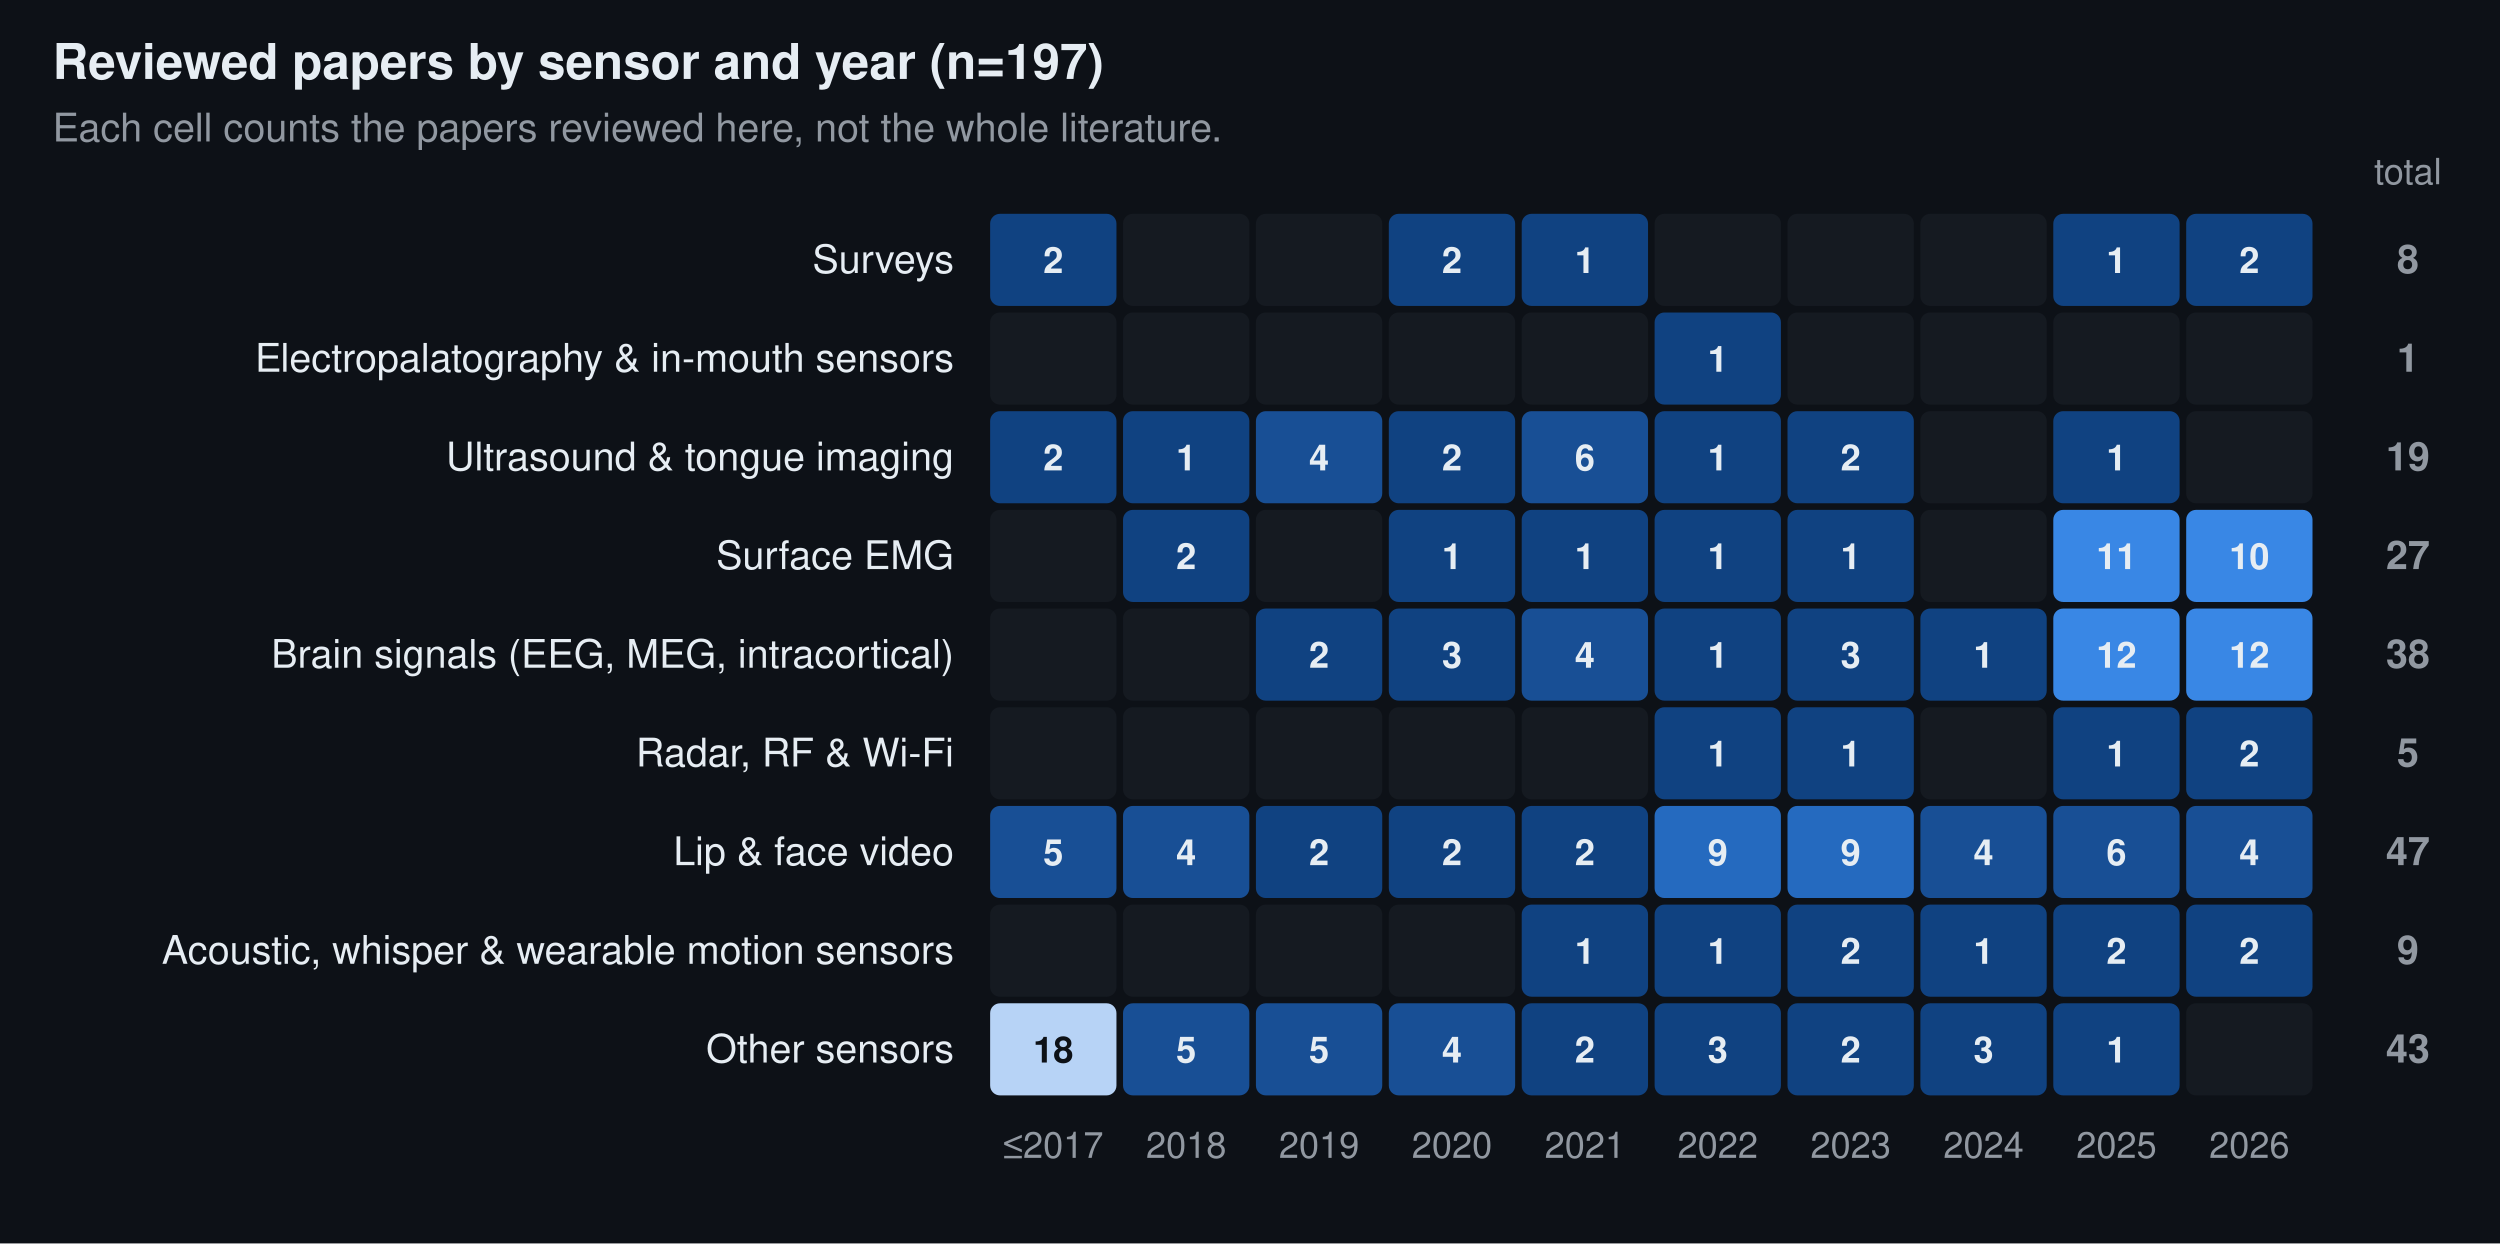
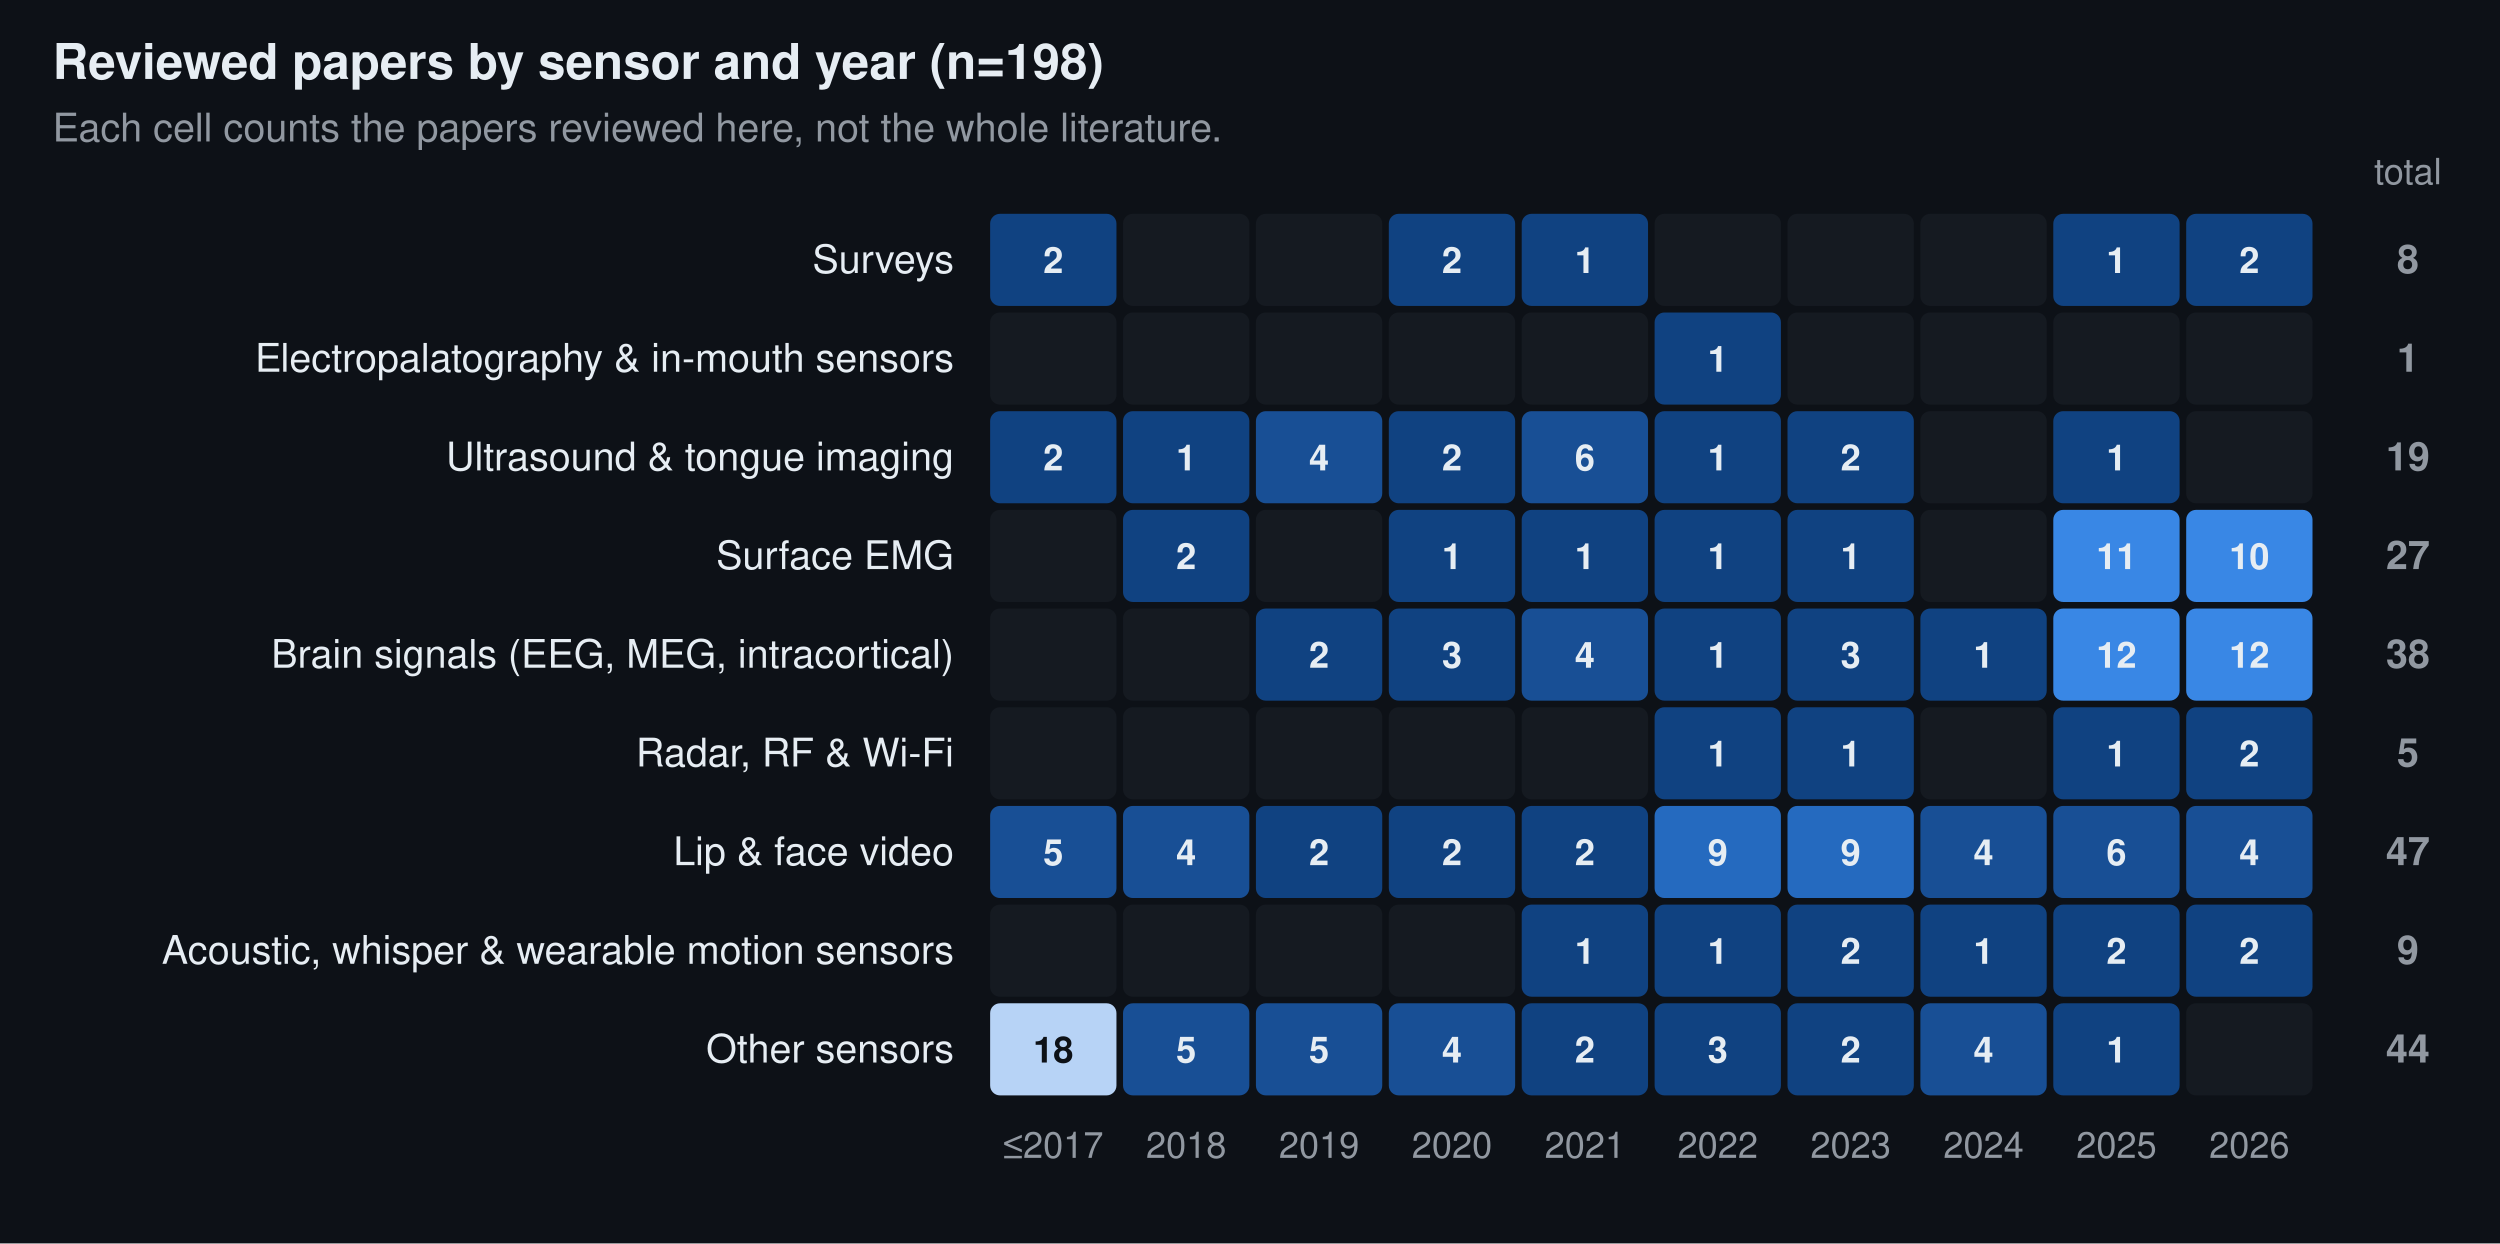
- <svg xmlns="http://www.w3.org/2000/svg" width="760" height="378" viewBox="0 0 760 378" font-family="-apple-system, BlinkMacSystemFont, 'Segoe UI', Helvetica, Arial, sans-serif" role="img" aria-label="Reviewed papers by sensor and year (n=197)">
+ <svg xmlns="http://www.w3.org/2000/svg" width="760" height="378" viewBox="0 0 760 378" font-family="-apple-system, BlinkMacSystemFont, 'Segoe UI', Helvetica, Arial, sans-serif" role="img" aria-label="Reviewed papers by sensor and year (n=198)">
  <rect width="760" height="378" fill="#0d1117" />
-   <text x="16.0" y="24.0" font-size="15" fill="#e6edf3" text-anchor="start" font-weight="600">Reviewed papers by sensor and year (n=197)</text>
+   <text x="16.0" y="24.0" font-size="15" fill="#e6edf3" text-anchor="start" font-weight="600">Reviewed papers by sensor and year (n=198)</text>
  <text x="16.0" y="43.0" font-size="12" fill="#9198a1" text-anchor="start">Each cell counts the papers reviewed here, not the whole literature.</text>
  <text x="320.2" y="352.0" font-size="11" fill="#9198a1" text-anchor="middle">≤2017</text>
  <text x="360.6" y="352.0" font-size="11" fill="#9198a1" text-anchor="middle">2018</text>
  <text x="401.0" y="352.0" font-size="11" fill="#9198a1" text-anchor="middle">2019</text>
  <text x="441.4" y="352.0" font-size="11" fill="#9198a1" text-anchor="middle">2020</text>
  <text x="481.8" y="352.0" font-size="11" fill="#9198a1" text-anchor="middle">2021</text>
  <text x="522.2" y="352.0" font-size="11" fill="#9198a1" text-anchor="middle">2022</text>
  <text x="562.6" y="352.0" font-size="11" fill="#9198a1" text-anchor="middle">2023</text>
  <text x="603.0" y="352.0" font-size="11" fill="#9198a1" text-anchor="middle">2024</text>
  <text x="643.4" y="352.0" font-size="11" fill="#9198a1" text-anchor="middle">2025</text>
  <text x="683.8" y="352.0" font-size="11" fill="#9198a1" text-anchor="middle">2026</text>
  <text x="732.0" y="56.0" font-size="11" fill="#9198a1" text-anchor="middle">total</text>
  <text x="290.0" y="83.0" font-size="12" fill="#e6edf3" text-anchor="end">Surveys</text>
  <rect x="301.0" y="65.0" width="38.4" height="28.0" rx="3" fill="#104281" />
  <text x="320.2" y="83.0" font-size="11" fill="#e6edf3" text-anchor="middle" font-weight="600">2</text>
  <rect x="341.4" y="65.0" width="38.4" height="28.0" rx="3" fill="#151a21" />
  <rect x="381.8" y="65.0" width="38.4" height="28.0" rx="3" fill="#151a21" />
  <rect x="422.2" y="65.0" width="38.4" height="28.0" rx="3" fill="#104281" />
  <text x="441.4" y="83.0" font-size="11" fill="#e6edf3" text-anchor="middle" font-weight="600">2</text>
  <rect x="462.6" y="65.0" width="38.4" height="28.0" rx="3" fill="#104281" />
  <text x="481.8" y="83.0" font-size="11" fill="#e6edf3" text-anchor="middle" font-weight="600">1</text>
  <rect x="503.0" y="65.0" width="38.4" height="28.0" rx="3" fill="#151a21" />
  <rect x="543.4" y="65.0" width="38.4" height="28.0" rx="3" fill="#151a21" />
  <rect x="583.8" y="65.0" width="38.4" height="28.0" rx="3" fill="#151a21" />
  <rect x="624.2" y="65.0" width="38.4" height="28.0" rx="3" fill="#104281" />
  <text x="643.4" y="83.0" font-size="11" fill="#e6edf3" text-anchor="middle" font-weight="600">1</text>
  <rect x="664.6" y="65.0" width="38.4" height="28.0" rx="3" fill="#104281" />
  <text x="683.8" y="83.0" font-size="11" fill="#e6edf3" text-anchor="middle" font-weight="600">2</text>
  <text x="732.0" y="83.0" font-size="12" fill="#9198a1" text-anchor="middle" font-weight="600">8</text>
  <text x="290.0" y="113.0" font-size="12" fill="#e6edf3" text-anchor="end">Electropalatography &amp; in-mouth sensors</text>
  <rect x="301.0" y="95.0" width="38.4" height="28.0" rx="3" fill="#151a21" />
  <rect x="341.4" y="95.0" width="38.4" height="28.0" rx="3" fill="#151a21" />
  <rect x="381.8" y="95.0" width="38.4" height="28.0" rx="3" fill="#151a21" />
  <rect x="422.2" y="95.0" width="38.4" height="28.0" rx="3" fill="#151a21" />
  <rect x="462.6" y="95.0" width="38.4" height="28.0" rx="3" fill="#151a21" />
  <rect x="503.0" y="95.0" width="38.4" height="28.0" rx="3" fill="#104281" />
  <text x="522.2" y="113.0" font-size="11" fill="#e6edf3" text-anchor="middle" font-weight="600">1</text>
  <rect x="543.4" y="95.0" width="38.4" height="28.0" rx="3" fill="#151a21" />
  <rect x="583.8" y="95.0" width="38.4" height="28.0" rx="3" fill="#151a21" />
  <rect x="624.2" y="95.0" width="38.4" height="28.0" rx="3" fill="#151a21" />
  <rect x="664.6" y="95.0" width="38.4" height="28.0" rx="3" fill="#151a21" />
  <text x="732.0" y="113.0" font-size="12" fill="#9198a1" text-anchor="middle" font-weight="600">1</text>
  <text x="290.0" y="143.0" font-size="12" fill="#e6edf3" text-anchor="end">Ultrasound &amp; tongue imaging</text>
  <rect x="301.0" y="125.0" width="38.4" height="28.0" rx="3" fill="#104281" />
  <text x="320.2" y="143.0" font-size="11" fill="#e6edf3" text-anchor="middle" font-weight="600">2</text>
  <rect x="341.4" y="125.0" width="38.4" height="28.0" rx="3" fill="#104281" />
  <text x="360.6" y="143.0" font-size="11" fill="#e6edf3" text-anchor="middle" font-weight="600">1</text>
  <rect x="381.8" y="125.0" width="38.4" height="28.0" rx="3" fill="#184f95" />
  <text x="401.0" y="143.0" font-size="11" fill="#e6edf3" text-anchor="middle" font-weight="600">4</text>
  <rect x="422.2" y="125.0" width="38.4" height="28.0" rx="3" fill="#104281" />
  <text x="441.4" y="143.0" font-size="11" fill="#e6edf3" text-anchor="middle" font-weight="600">2</text>
  <rect x="462.6" y="125.0" width="38.4" height="28.0" rx="3" fill="#184f95" />
  <text x="481.8" y="143.0" font-size="11" fill="#e6edf3" text-anchor="middle" font-weight="600">6</text>
  <rect x="503.0" y="125.0" width="38.4" height="28.0" rx="3" fill="#104281" />
  <text x="522.2" y="143.0" font-size="11" fill="#e6edf3" text-anchor="middle" font-weight="600">1</text>
  <rect x="543.4" y="125.0" width="38.4" height="28.0" rx="3" fill="#104281" />
  <text x="562.6" y="143.0" font-size="11" fill="#e6edf3" text-anchor="middle" font-weight="600">2</text>
  <rect x="583.8" y="125.0" width="38.4" height="28.0" rx="3" fill="#151a21" />
  <rect x="624.2" y="125.0" width="38.4" height="28.0" rx="3" fill="#104281" />
  <text x="643.4" y="143.0" font-size="11" fill="#e6edf3" text-anchor="middle" font-weight="600">1</text>
  <rect x="664.6" y="125.0" width="38.4" height="28.0" rx="3" fill="#151a21" />
  <text x="732.0" y="143.0" font-size="12" fill="#9198a1" text-anchor="middle" font-weight="600">19</text>
  <text x="290.0" y="173.0" font-size="12" fill="#e6edf3" text-anchor="end">Surface EMG</text>
  <rect x="301.0" y="155.0" width="38.4" height="28.0" rx="3" fill="#151a21" />
  <rect x="341.4" y="155.0" width="38.4" height="28.0" rx="3" fill="#104281" />
  <text x="360.6" y="173.0" font-size="11" fill="#e6edf3" text-anchor="middle" font-weight="600">2</text>
  <rect x="381.8" y="155.0" width="38.4" height="28.0" rx="3" fill="#151a21" />
  <rect x="422.2" y="155.0" width="38.4" height="28.0" rx="3" fill="#104281" />
  <text x="441.4" y="173.0" font-size="11" fill="#e6edf3" text-anchor="middle" font-weight="600">1</text>
  <rect x="462.6" y="155.0" width="38.4" height="28.0" rx="3" fill="#104281" />
  <text x="481.8" y="173.0" font-size="11" fill="#e6edf3" text-anchor="middle" font-weight="600">1</text>
  <rect x="503.0" y="155.0" width="38.4" height="28.0" rx="3" fill="#104281" />
  <text x="522.2" y="173.0" font-size="11" fill="#e6edf3" text-anchor="middle" font-weight="600">1</text>
  <rect x="543.4" y="155.0" width="38.4" height="28.0" rx="3" fill="#104281" />
  <text x="562.6" y="173.0" font-size="11" fill="#e6edf3" text-anchor="middle" font-weight="600">1</text>
  <rect x="583.8" y="155.0" width="38.4" height="28.0" rx="3" fill="#151a21" />
  <rect x="624.2" y="155.0" width="38.4" height="28.0" rx="3" fill="#3987e5" />
  <text x="643.4" y="173.0" font-size="11" fill="#e6edf3" text-anchor="middle" font-weight="600">11</text>
  <rect x="664.6" y="155.0" width="38.4" height="28.0" rx="3" fill="#3987e5" />
  <text x="683.8" y="173.0" font-size="11" fill="#e6edf3" text-anchor="middle" font-weight="600">10</text>
  <text x="732.0" y="173.0" font-size="12" fill="#9198a1" text-anchor="middle" font-weight="600">27</text>
  <text x="290.0" y="203.0" font-size="12" fill="#e6edf3" text-anchor="end">Brain signals (EEG, MEG, intracortical)</text>
  <rect x="301.0" y="185.0" width="38.4" height="28.0" rx="3" fill="#151a21" />
  <rect x="341.4" y="185.0" width="38.4" height="28.0" rx="3" fill="#151a21" />
  <rect x="381.8" y="185.0" width="38.4" height="28.0" rx="3" fill="#104281" />
  <text x="401.0" y="203.0" font-size="11" fill="#e6edf3" text-anchor="middle" font-weight="600">2</text>
  <rect x="422.2" y="185.0" width="38.4" height="28.0" rx="3" fill="#104281" />
  <text x="441.4" y="203.0" font-size="11" fill="#e6edf3" text-anchor="middle" font-weight="600">3</text>
  <rect x="462.6" y="185.0" width="38.4" height="28.0" rx="3" fill="#184f95" />
  <text x="481.8" y="203.0" font-size="11" fill="#e6edf3" text-anchor="middle" font-weight="600">4</text>
  <rect x="503.0" y="185.0" width="38.4" height="28.0" rx="3" fill="#104281" />
  <text x="522.2" y="203.0" font-size="11" fill="#e6edf3" text-anchor="middle" font-weight="600">1</text>
  <rect x="543.4" y="185.0" width="38.4" height="28.0" rx="3" fill="#104281" />
  <text x="562.6" y="203.0" font-size="11" fill="#e6edf3" text-anchor="middle" font-weight="600">3</text>
  <rect x="583.8" y="185.0" width="38.4" height="28.0" rx="3" fill="#104281" />
  <text x="603.0" y="203.0" font-size="11" fill="#e6edf3" text-anchor="middle" font-weight="600">1</text>
  <rect x="624.2" y="185.0" width="38.4" height="28.0" rx="3" fill="#3987e5" />
  <text x="643.4" y="203.0" font-size="11" fill="#e6edf3" text-anchor="middle" font-weight="600">12</text>
  <rect x="664.6" y="185.0" width="38.4" height="28.0" rx="3" fill="#3987e5" />
  <text x="683.8" y="203.0" font-size="11" fill="#e6edf3" text-anchor="middle" font-weight="600">12</text>
  <text x="732.0" y="203.0" font-size="12" fill="#9198a1" text-anchor="middle" font-weight="600">38</text>
  <text x="290.0" y="233.0" font-size="12" fill="#e6edf3" text-anchor="end">Radar, RF &amp; Wi-Fi</text>
  <rect x="301.0" y="215.0" width="38.4" height="28.0" rx="3" fill="#151a21" />
  <rect x="341.4" y="215.0" width="38.4" height="28.0" rx="3" fill="#151a21" />
  <rect x="381.8" y="215.0" width="38.4" height="28.0" rx="3" fill="#151a21" />
  <rect x="422.2" y="215.0" width="38.4" height="28.0" rx="3" fill="#151a21" />
  <rect x="462.6" y="215.0" width="38.4" height="28.0" rx="3" fill="#151a21" />
  <rect x="503.0" y="215.0" width="38.4" height="28.0" rx="3" fill="#104281" />
  <text x="522.2" y="233.0" font-size="11" fill="#e6edf3" text-anchor="middle" font-weight="600">1</text>
  <rect x="543.4" y="215.0" width="38.4" height="28.0" rx="3" fill="#104281" />
  <text x="562.6" y="233.0" font-size="11" fill="#e6edf3" text-anchor="middle" font-weight="600">1</text>
  <rect x="583.8" y="215.0" width="38.4" height="28.0" rx="3" fill="#151a21" />
  <rect x="624.2" y="215.0" width="38.4" height="28.0" rx="3" fill="#104281" />
  <text x="643.4" y="233.0" font-size="11" fill="#e6edf3" text-anchor="middle" font-weight="600">1</text>
  <rect x="664.6" y="215.0" width="38.4" height="28.0" rx="3" fill="#104281" />
  <text x="683.8" y="233.0" font-size="11" fill="#e6edf3" text-anchor="middle" font-weight="600">2</text>
  <text x="732.0" y="233.0" font-size="12" fill="#9198a1" text-anchor="middle" font-weight="600">5</text>
  <text x="290.0" y="263.0" font-size="12" fill="#e6edf3" text-anchor="end">Lip &amp; face video</text>
  <rect x="301.0" y="245.0" width="38.4" height="28.0" rx="3" fill="#184f95" />
  <text x="320.2" y="263.0" font-size="11" fill="#e6edf3" text-anchor="middle" font-weight="600">5</text>
  <rect x="341.4" y="245.0" width="38.4" height="28.0" rx="3" fill="#184f95" />
  <text x="360.6" y="263.0" font-size="11" fill="#e6edf3" text-anchor="middle" font-weight="600">4</text>
  <rect x="381.8" y="245.0" width="38.4" height="28.0" rx="3" fill="#104281" />
  <text x="401.0" y="263.0" font-size="11" fill="#e6edf3" text-anchor="middle" font-weight="600">2</text>
  <rect x="422.2" y="245.0" width="38.4" height="28.0" rx="3" fill="#104281" />
  <text x="441.4" y="263.0" font-size="11" fill="#e6edf3" text-anchor="middle" font-weight="600">2</text>
  <rect x="462.6" y="245.0" width="38.4" height="28.0" rx="3" fill="#104281" />
  <text x="481.8" y="263.0" font-size="11" fill="#e6edf3" text-anchor="middle" font-weight="600">2</text>
  <rect x="503.0" y="245.0" width="38.4" height="28.0" rx="3" fill="#256abf" />
  <text x="522.2" y="263.0" font-size="11" fill="#e6edf3" text-anchor="middle" font-weight="600">9</text>
  <rect x="543.4" y="245.0" width="38.4" height="28.0" rx="3" fill="#256abf" />
  <text x="562.6" y="263.0" font-size="11" fill="#e6edf3" text-anchor="middle" font-weight="600">9</text>
  <rect x="583.8" y="245.0" width="38.4" height="28.0" rx="3" fill="#184f95" />
  <text x="603.0" y="263.0" font-size="11" fill="#e6edf3" text-anchor="middle" font-weight="600">4</text>
  <rect x="624.2" y="245.0" width="38.4" height="28.0" rx="3" fill="#184f95" />
  <text x="643.4" y="263.0" font-size="11" fill="#e6edf3" text-anchor="middle" font-weight="600">6</text>
  <rect x="664.6" y="245.0" width="38.4" height="28.0" rx="3" fill="#184f95" />
  <text x="683.8" y="263.0" font-size="11" fill="#e6edf3" text-anchor="middle" font-weight="600">4</text>
  <text x="732.0" y="263.0" font-size="12" fill="#9198a1" text-anchor="middle" font-weight="600">47</text>
  <text x="290.0" y="293.0" font-size="12" fill="#e6edf3" text-anchor="end">Acoustic, whisper &amp; wearable motion sensors</text>
  <rect x="301.0" y="275.0" width="38.4" height="28.0" rx="3" fill="#151a21" />
  <rect x="341.4" y="275.0" width="38.4" height="28.0" rx="3" fill="#151a21" />
  <rect x="381.8" y="275.0" width="38.4" height="28.0" rx="3" fill="#151a21" />
  <rect x="422.2" y="275.0" width="38.4" height="28.0" rx="3" fill="#151a21" />
  <rect x="462.6" y="275.0" width="38.4" height="28.0" rx="3" fill="#104281" />
  <text x="481.8" y="293.0" font-size="11" fill="#e6edf3" text-anchor="middle" font-weight="600">1</text>
  <rect x="503.0" y="275.0" width="38.4" height="28.0" rx="3" fill="#104281" />
  <text x="522.2" y="293.0" font-size="11" fill="#e6edf3" text-anchor="middle" font-weight="600">1</text>
  <rect x="543.4" y="275.0" width="38.4" height="28.0" rx="3" fill="#104281" />
  <text x="562.6" y="293.0" font-size="11" fill="#e6edf3" text-anchor="middle" font-weight="600">2</text>
  <rect x="583.8" y="275.0" width="38.4" height="28.0" rx="3" fill="#104281" />
  <text x="603.0" y="293.0" font-size="11" fill="#e6edf3" text-anchor="middle" font-weight="600">1</text>
  <rect x="624.2" y="275.0" width="38.4" height="28.0" rx="3" fill="#104281" />
  <text x="643.4" y="293.0" font-size="11" fill="#e6edf3" text-anchor="middle" font-weight="600">2</text>
  <rect x="664.6" y="275.0" width="38.4" height="28.0" rx="3" fill="#104281" />
  <text x="683.8" y="293.0" font-size="11" fill="#e6edf3" text-anchor="middle" font-weight="600">2</text>
  <text x="732.0" y="293.0" font-size="12" fill="#9198a1" text-anchor="middle" font-weight="600">9</text>
  <text x="290.0" y="323.0" font-size="12" fill="#e6edf3" text-anchor="end">Other sensors</text>
  <rect x="301.0" y="305.0" width="38.4" height="28.0" rx="3" fill="#b7d3f6" />
  <text x="320.2" y="323.0" font-size="11" fill="#0d1117" text-anchor="middle" font-weight="600">18</text>
  <rect x="341.4" y="305.0" width="38.4" height="28.0" rx="3" fill="#184f95" />
  <text x="360.6" y="323.0" font-size="11" fill="#e6edf3" text-anchor="middle" font-weight="600">5</text>
  <rect x="381.8" y="305.0" width="38.4" height="28.0" rx="3" fill="#184f95" />
  <text x="401.0" y="323.0" font-size="11" fill="#e6edf3" text-anchor="middle" font-weight="600">5</text>
  <rect x="422.2" y="305.0" width="38.4" height="28.0" rx="3" fill="#184f95" />
  <text x="441.4" y="323.0" font-size="11" fill="#e6edf3" text-anchor="middle" font-weight="600">4</text>
  <rect x="462.6" y="305.0" width="38.4" height="28.0" rx="3" fill="#104281" />
  <text x="481.8" y="323.0" font-size="11" fill="#e6edf3" text-anchor="middle" font-weight="600">2</text>
  <rect x="503.0" y="305.0" width="38.4" height="28.0" rx="3" fill="#104281" />
  <text x="522.2" y="323.0" font-size="11" fill="#e6edf3" text-anchor="middle" font-weight="600">3</text>
  <rect x="543.4" y="305.0" width="38.4" height="28.0" rx="3" fill="#104281" />
  <text x="562.6" y="323.0" font-size="11" fill="#e6edf3" text-anchor="middle" font-weight="600">2</text>
-   <rect x="583.8" y="305.0" width="38.4" height="28.0" rx="3" fill="#104281" />
-   <text x="603.0" y="323.0" font-size="11" fill="#e6edf3" text-anchor="middle" font-weight="600">3</text>
+   <rect x="583.8" y="305.0" width="38.4" height="28.0" rx="3" fill="#184f95" />
+   <text x="603.0" y="323.0" font-size="11" fill="#e6edf3" text-anchor="middle" font-weight="600">4</text>
  <rect x="624.2" y="305.0" width="38.4" height="28.0" rx="3" fill="#104281" />
  <text x="643.4" y="323.0" font-size="11" fill="#e6edf3" text-anchor="middle" font-weight="600">1</text>
  <rect x="664.6" y="305.0" width="38.4" height="28.0" rx="3" fill="#151a21" />
-   <text x="732.0" y="323.0" font-size="12" fill="#9198a1" text-anchor="middle" font-weight="600">43</text>
+   <text x="732.0" y="323.0" font-size="12" fill="#9198a1" text-anchor="middle" font-weight="600">44</text>
</svg>
